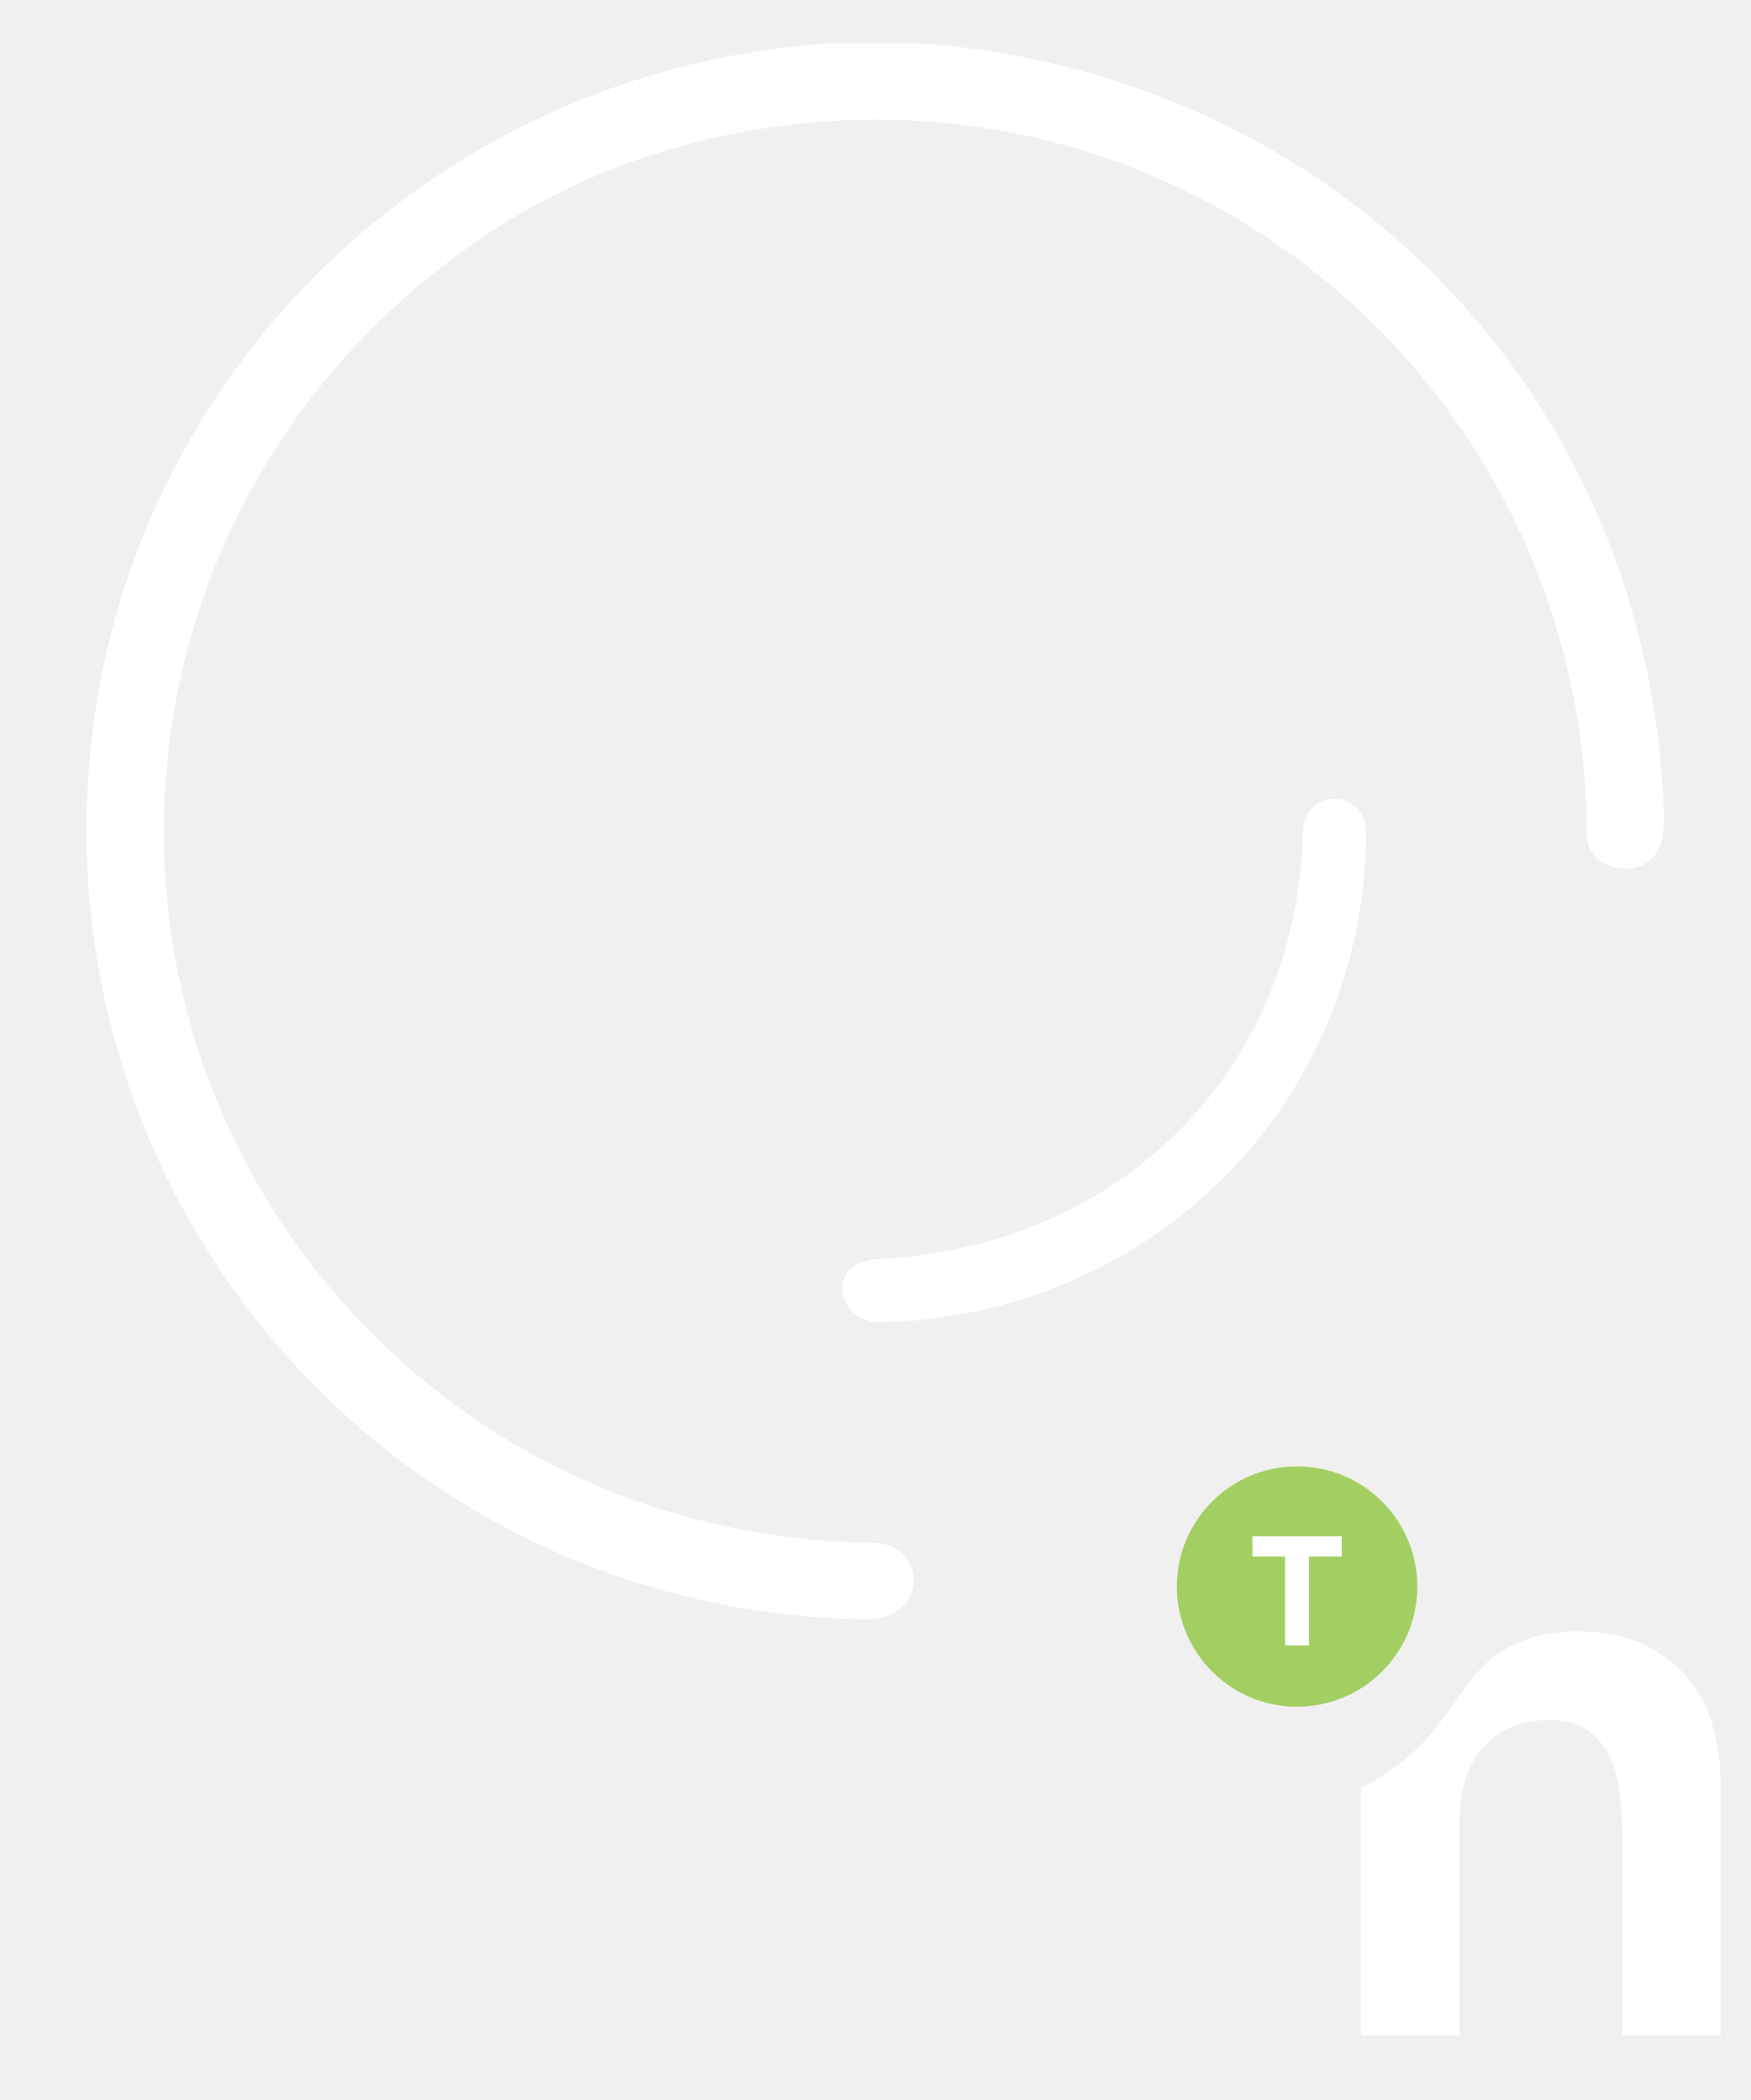
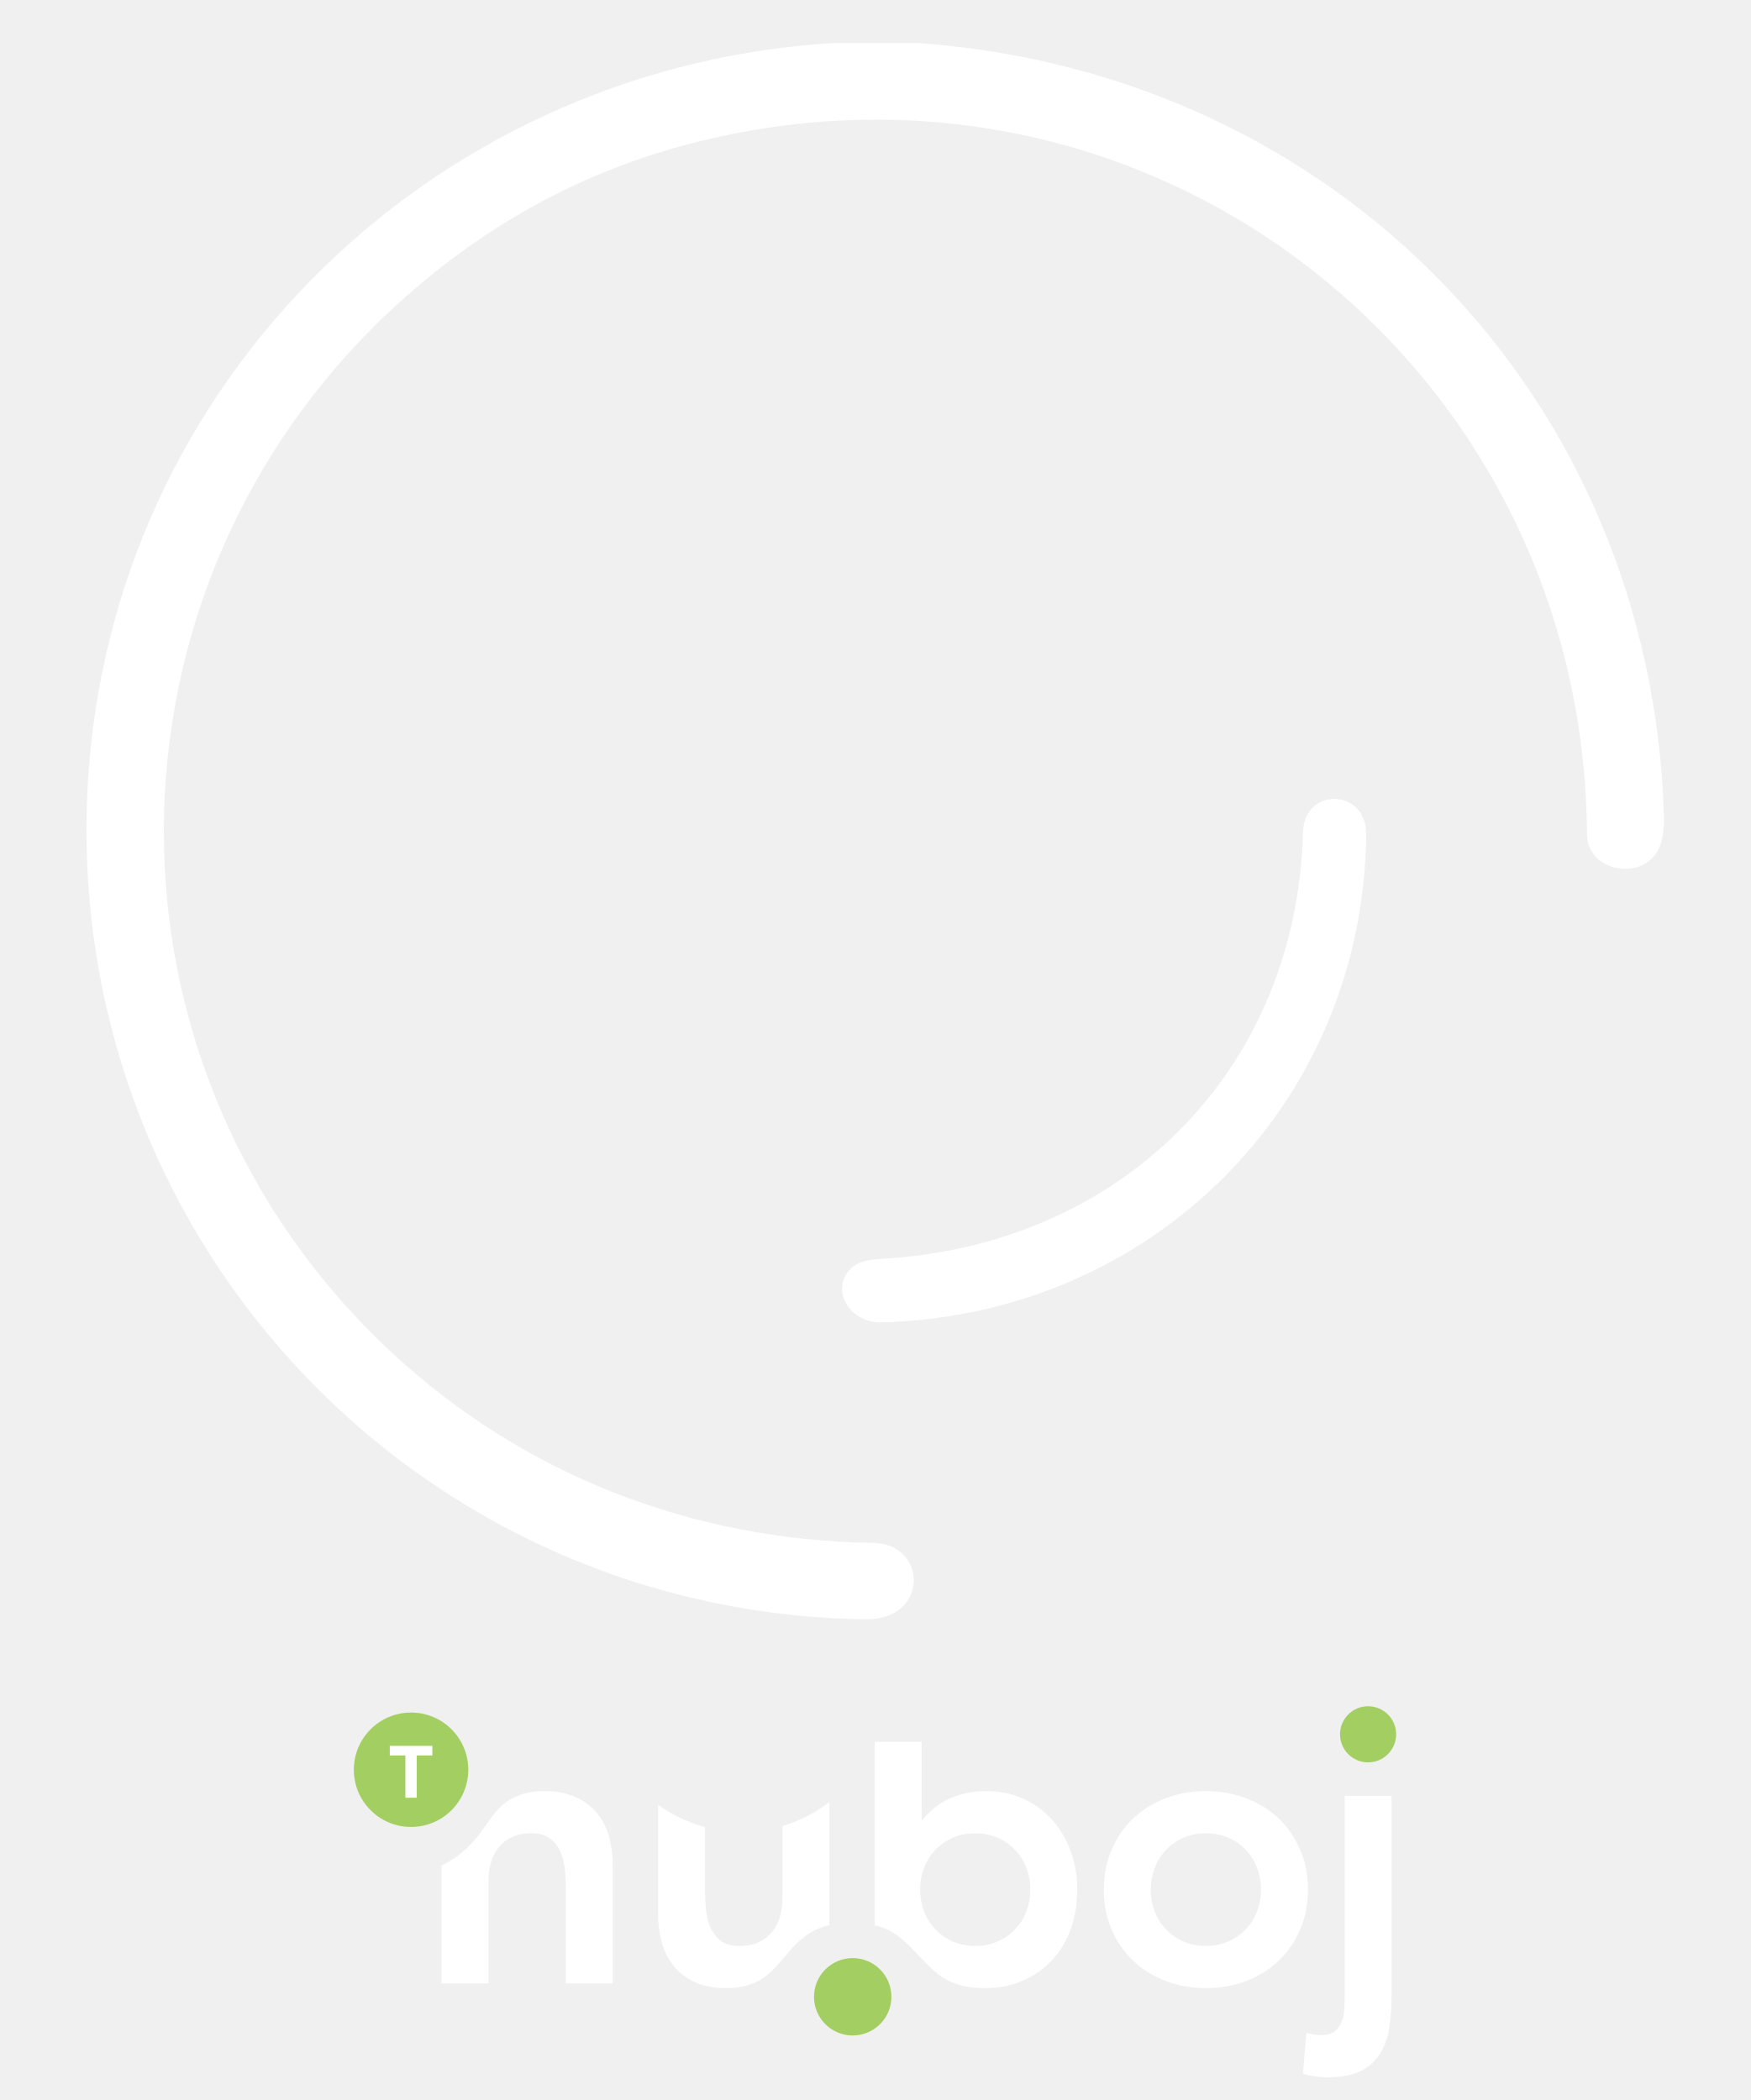
<svg xmlns="http://www.w3.org/2000/svg" width="100%" height="100%" viewBox="0 0 40 48" version="1.1" xml:space="preserve" style="fill-rule:evenodd;clip-rule:evenodd;stroke-linejoin:round;stroke-miterlimit:2;">
  <g transform="matrix(1,0,0,1,-271,0)">
    <g id="Artboard3" transform="matrix(0.748432,0,0,1.36324,68.0656,0)">
      <rect x="271.146" y="0" width="53.445" height="35.21" style="fill:none;" />
      <g transform="matrix(2.09495,0,0,1.15015,209.355,-2.86385)">
        <g transform="matrix(0.076962,0,0,0.076962,4.41914,3.11969)">
          <path d="M483.08,0L500.06,0C578.86,5.81 638.38,66.89 640.91,146.04C641.01,149.167 640.603,151.51 639.69,153.07C636.35,158.81 626.39,156.69 626.35,149.93C625.84,62.67 546.5,-1.52 460.75,18C437.777,23.227 417.457,34.103 399.79,50.63C342.62,104.1 342.41,194.41 399.94,247.95C424.88,271.16 456.88,283.58 491.13,284.06C501.57,284.21 501.76,298.7 489.79,298.54C405.86,297.42 339.81,228.16 342.27,144.49C344.55,66.79 405.97,4.99 483.08,0Z" style="fill:white;fill-rule:nonzero;" />
        </g>
        <g transform="matrix(0.076962,0,0,0.076962,4.41914,3.11969)">
          <path d="M584.55,149.97C583.91,201.31 543.75,241 492.64,242.3C486.62,242.45 482.65,235.69 487.34,231.77C488.373,230.903 490.133,230.403 492.62,230.27C538.01,227.83 571.37,194.73 572.57,149.48C572.81,140.78 584.66,141.09 584.55,149.97Z" style="fill:white;fill-rule:nonzero;" />
        </g>
      </g>
-       <g id="nuboj_small.svg" transform="matrix(0.0485697,0,0,0.0266653,315.384,29.3594)">
-         <g transform="matrix(1,0,0,1,-171,-179)">
-           <g transform="matrix(1,0,0,1,0.00063644,-8.302)">
-             <g transform="matrix(8.33333,0,0,8.33333,75.566,8.302)">
-               <g>
-                 <path d="M0,18.135C5.008,18.135 9.068,14.075 9.068,9.067C9.068,4.059 5.008,0 0,0C-5.008,0 -9.068,4.059 -9.068,9.067C-9.068,14.075 -5.008,18.135 0,18.135" style="fill:rgb(163,207,98);fill-rule:nonzero;" />
+       <g id="nuboj_white.svg" transform="matrix(0.023122,0,0,0.0126942,297.869,31.7248)">
+         <g transform="matrix(1,0,0,1,-688.5,-245.5)">
+           <clipPath id="_clip1">
+             <rect x="0" y="0" width="1377" height="491" />
+           </clipPath>
+           <g clip-path="url(#_clip1)">
+             <g transform="matrix(1,0,0,1,0.00063644,0)">
+               <g transform="matrix(8.33333,0,0,8.33333,75.566,8.302)">
+                 <g>
+                   <path d="M0,18.135C5.008,18.135 9.068,14.075 9.068,9.067C9.068,4.059 5.008,0 0,0C-5.008,0 -9.068,4.059 -9.068,9.067C-9.068,14.075 -5.008,18.135 0,18.135" style="fill:rgb(163,207,98);fill-rule:nonzero;" />
+                 </g>
              </g>
-             </g>
-             <g transform="matrix(8.33333,0,0,8.33333,68.033,52.301)">
-               <g>
-                 <path d="M0,8.227L1.808,8.227L1.808,1.519L4.274,1.519L4.274,0L-2.466,0L-2.466,1.519L0,1.519L0,8.227Z" style="fill:white;fill-rule:nonzero;" />
+               <g transform="matrix(8.33333,0,0,8.33333,658.757,332.64)">
+                 <g>
+                   <path d="M0,12.266C3.387,12.266 6.133,9.52 6.133,6.133C6.133,2.746 3.387,0 0,0C-3.387,0 -6.133,2.746 -6.133,6.133C-6.133,9.52 -3.387,12.266 0,12.266" style="fill:rgb(163,207,98);fill-rule:nonzero;" />
+                 </g>
              </g>
-             </g>
-             <g transform="matrix(8.33333,0,0,8.33333,321.764,336.149)">
-               <g>
-                 <path d="M0,-23.296C-0.867,-24.369 -1.994,-25.237 -3.377,-25.898C-4.761,-26.558 -6.444,-26.89 -8.426,-26.89C-10.905,-26.89 -12.812,-26.264 -14.313,-25.248C-17.848,-22.854 -18.077,-18.492 -24.722,-15.062L-24.722,3.594L-17.286,3.594L-17.286,-12.639C-17.286,-13.63 -17.163,-14.58 -16.915,-15.489C-16.667,-16.397 -16.264,-17.203 -15.707,-17.905C-15.149,-18.607 -14.447,-19.165 -13.6,-19.578C-12.754,-19.991 -11.711,-20.198 -10.471,-20.198C-9.191,-20.198 -8.179,-19.898 -7.435,-19.299C-6.691,-18.7 -6.145,-17.957 -5.793,-17.069C-5.443,-16.18 -5.226,-15.231 -5.143,-14.219C-5.06,-13.206 -5.019,-12.288 -5.019,-11.462L-5.019,3.594L2.416,3.594L2.416,-15.179C2.416,-16.707 2.231,-18.174 1.859,-19.578C1.487,-20.982 0.867,-22.221 0,-23.296" style="fill:white;fill-rule:nonzero;" />
+               <g transform="matrix(8.33333,0,0,8.33333,1339.31,0)">
+                 <g>
+                   <path d="M0,8.893C2.456,8.893 4.447,6.902 4.447,4.446C4.447,1.991 2.456,0 0,0C-2.456,0 -4.447,1.991 -4.447,4.446C-4.447,6.902 -2.456,8.893 0,8.893" style="fill:rgb(163,207,98);fill-rule:nonzero;" />
+                 </g>
+               </g>
+               <g transform="matrix(8.33333,0,0,8.33333,68.033,52.301)">
+                 <g>
+                   <path d="M0,8.227L1.808,8.227L1.808,1.519L4.274,1.519L4.274,0L-2.466,0L-2.466,1.519L0,1.519L0,8.227Z" style="fill:white;fill-rule:nonzero;" />
+                 </g>
+               </g>
+               <g transform="matrix(8.33333,0,0,8.33333,921.977,269.609)">
+                 <g>
+                   <path d="M0,-14.382C-1.261,-15.786 -2.778,-16.891 -4.554,-17.696C-6.33,-18.502 -8.271,-18.905 -10.378,-18.905C-11.783,-18.905 -13.022,-18.759 -14.096,-18.471C-15.17,-18.182 -16.12,-17.81 -16.946,-17.356C-17.772,-16.901 -18.474,-16.416 -19.052,-15.9C-19.631,-15.383 -20.106,-14.878 -20.478,-14.382L-20.663,-14.382L-20.663,-26.705L-28.093,-26.705C-28.095,-26.7 -28.096,-26.696 -28.098,-26.691L-28.098,2.38C-22.995,3.343 -20.547,9.044 -16.574,11.083C-14.798,11.995 -12.794,12.323 -10.688,12.323C-8.417,12.323 -6.372,11.92 -4.554,11.114C-2.737,10.309 -1.188,9.204 0.093,7.8C1.373,6.396 2.344,4.743 3.005,2.843C3.665,0.944 3.996,-1.101 3.996,-3.291C3.996,-5.48 3.645,-7.525 2.943,-9.425C2.24,-11.324 1.26,-12.977 0,-14.382M-4.027,0.055C-4.42,1.129 -4.998,2.079 -5.762,2.905C-6.527,3.732 -7.446,4.392 -8.519,4.888C-9.594,5.383 -10.812,5.631 -12.175,5.631C-13.538,5.631 -14.757,5.383 -15.83,4.888C-16.905,4.392 -17.824,3.732 -18.587,2.905C-19.352,2.079 -19.93,1.129 -20.322,0.055C-20.715,-1.019 -20.911,-2.134 -20.911,-3.291C-20.911,-4.447 -20.715,-5.562 -20.322,-6.637C-19.93,-7.71 -19.352,-8.66 -18.587,-9.487C-17.824,-10.313 -16.905,-10.974 -15.83,-11.47C-14.757,-11.965 -13.538,-12.213 -12.175,-12.213C-10.812,-12.213 -9.594,-11.965 -8.519,-11.47C-7.446,-10.974 -6.527,-10.313 -5.762,-9.487C-4.998,-8.66 -4.42,-7.71 -4.027,-6.637C-3.635,-5.562 -3.439,-4.447 -3.439,-3.291C-3.439,-2.134 -3.635,-1.019 -4.027,0.055" style="fill:white;fill-rule:nonzero;" />
+                 </g>
+               </g>
+               <g transform="matrix(8.33333,0,0,8.33333,565.983,245.191)">
+                 <g>
+                   <path d="M0,1.002C0,1.993 -0.124,2.944 -0.372,3.853C-0.62,4.762 -1.023,5.567 -1.58,6.269C-2.138,6.971 -2.84,7.529 -3.687,7.941C-4.534,8.355 -5.577,8.561 -6.816,8.561C-8.138,8.561 -9.161,8.262 -9.883,7.663C-10.606,7.064 -11.143,6.321 -11.494,5.432C-11.845,4.545 -12.062,3.595 -12.144,2.582C-12.228,1.57 -12.268,0.652 -12.268,-0.175L-12.268,-10.272C-14.98,-10.992 -17.491,-12.204 -19.703,-13.803L-19.703,3.542C-19.703,5.071 -19.518,6.538 -19.146,7.941C-18.774,9.346 -18.154,10.596 -17.287,11.69C-16.419,12.785 -15.295,13.652 -13.91,14.293C-12.526,14.932 -10.843,15.253 -8.86,15.253C-6.382,15.253 -4.465,14.644 -2.974,13.611C0.326,11.323 2.01,6.464 7.435,5.276L7.435,-14.251C5.241,-12.552 2.728,-11.248 0,-10.442L0,1.002Z" style="fill:white;fill-rule:nonzero;" />
+                 </g>
+               </g>
+               <g transform="matrix(8.33333,0,0,8.33333,321.764,336.149)">
+                 <g>
+                   <path d="M0,-23.296C-0.867,-24.369 -1.994,-25.237 -3.377,-25.898C-4.761,-26.558 -6.444,-26.89 -8.426,-26.89C-10.905,-26.89 -12.812,-26.264 -14.313,-25.248C-17.848,-22.854 -18.077,-18.492 -24.722,-15.062L-24.722,3.594L-17.286,3.594L-17.286,-12.639C-17.286,-13.63 -17.163,-14.58 -16.915,-15.489C-16.667,-16.397 -16.264,-17.203 -15.707,-17.905C-15.149,-18.607 -14.447,-19.165 -13.6,-19.578C-12.754,-19.991 -11.711,-20.198 -10.471,-20.198C-9.191,-20.198 -8.179,-19.898 -7.435,-19.299C-6.691,-18.7 -6.145,-17.957 -5.793,-17.069C-5.443,-16.18 -5.226,-15.231 -5.143,-14.219C-5.06,-13.206 -5.019,-12.288 -5.019,-11.462L-5.019,3.594L2.416,3.594L2.416,-15.179C2.416,-16.707 2.231,-18.174 1.859,-19.578C1.487,-20.982 0.867,-22.221 0,-23.296" style="fill:white;fill-rule:nonzero;" />
+                 </g>
+               </g>
+               <g transform="matrix(8.33333,0,0,8.33333,1308.44,490.023)">
+                 <g>
+                   <path d="M0,-44.611L0,-13.012C0,-12.31 -0.021,-11.587 -0.062,-10.843C-0.104,-10.1 -0.238,-9.418 -0.464,-8.799C-0.692,-8.179 -1.064,-7.674 -1.58,-7.281C-2.097,-6.889 -2.809,-6.692 -3.718,-6.692C-4.131,-6.692 -4.523,-6.723 -4.895,-6.785C-5.267,-6.847 -5.658,-6.92 -6.072,-7.002L-6.629,-0.558C-5.968,-0.352 -5.307,-0.208 -4.647,-0.125C-3.986,-0.042 -3.305,0 -2.602,0C-0.496,0 1.218,-0.332 2.54,-0.992C3.862,-1.653 4.884,-2.572 5.607,-3.749C6.33,-4.926 6.816,-6.311 7.063,-7.9C7.311,-9.491 7.435,-11.215 7.435,-13.074L7.435,-44.611L0,-44.611Z" style="fill:white;fill-rule:nonzero;" />
+                 </g>
+               </g>
+               <g transform="matrix(8.33333,0,0,8.33333,1249.33,295.627)">
+                 <g>
+                   <path d="M0,-12.826C-0.847,-14.747 -1.993,-16.389 -3.439,-17.752C-4.885,-19.115 -6.599,-20.168 -8.581,-20.911C-10.564,-21.655 -12.671,-22.027 -14.901,-22.027C-17.132,-22.027 -19.238,-21.655 -21.221,-20.911C-23.204,-20.168 -24.918,-19.115 -26.364,-17.752C-27.81,-16.389 -28.956,-14.747 -29.802,-12.826C-30.649,-10.905 -31.073,-8.768 -31.073,-6.413C-31.073,-4.059 -30.649,-1.921 -29.802,-0.001C-28.956,1.92 -27.81,3.562 -26.364,4.925C-24.918,6.288 -23.204,7.342 -21.221,8.085C-19.238,8.829 -17.132,9.201 -14.901,9.201C-12.671,9.201 -10.564,8.829 -8.581,8.085C-6.599,7.342 -4.885,6.288 -3.439,4.925C-1.993,3.562 -0.847,1.92 0,-0.001C0.846,-1.921 1.27,-4.059 1.27,-6.413C1.27,-8.768 0.846,-10.905 0,-12.826M-6.754,-3.067C-7.147,-1.993 -7.725,-1.043 -8.489,-0.217C-9.253,0.609 -10.172,1.27 -11.246,1.765C-12.32,2.261 -13.538,2.509 -14.901,2.509C-16.264,2.509 -17.483,2.261 -18.557,1.765C-19.631,1.27 -20.55,0.609 -21.314,-0.217C-22.079,-1.043 -22.657,-1.993 -23.049,-3.067C-23.442,-4.141 -23.637,-5.257 -23.637,-6.413C-23.637,-7.569 -23.442,-8.685 -23.049,-9.759C-22.657,-10.833 -22.079,-11.782 -21.314,-12.609C-20.55,-13.435 -19.631,-14.096 -18.557,-14.592C-17.483,-15.088 -16.264,-15.335 -14.901,-15.335C-13.538,-15.335 -12.32,-15.088 -11.246,-14.592C-10.172,-14.096 -9.253,-13.435 -8.489,-12.609C-7.725,-11.782 -7.147,-10.833 -6.754,-9.759C-6.361,-8.685 -6.165,-7.569 -6.165,-6.413C-6.165,-5.257 -6.361,-4.141 -6.754,-3.067" style="fill:white;fill-rule:nonzero;" />
+                 </g>
              </g>
            </g>
          </g>
        </g>
      </g>
    </g>
  </g>
</svg>
